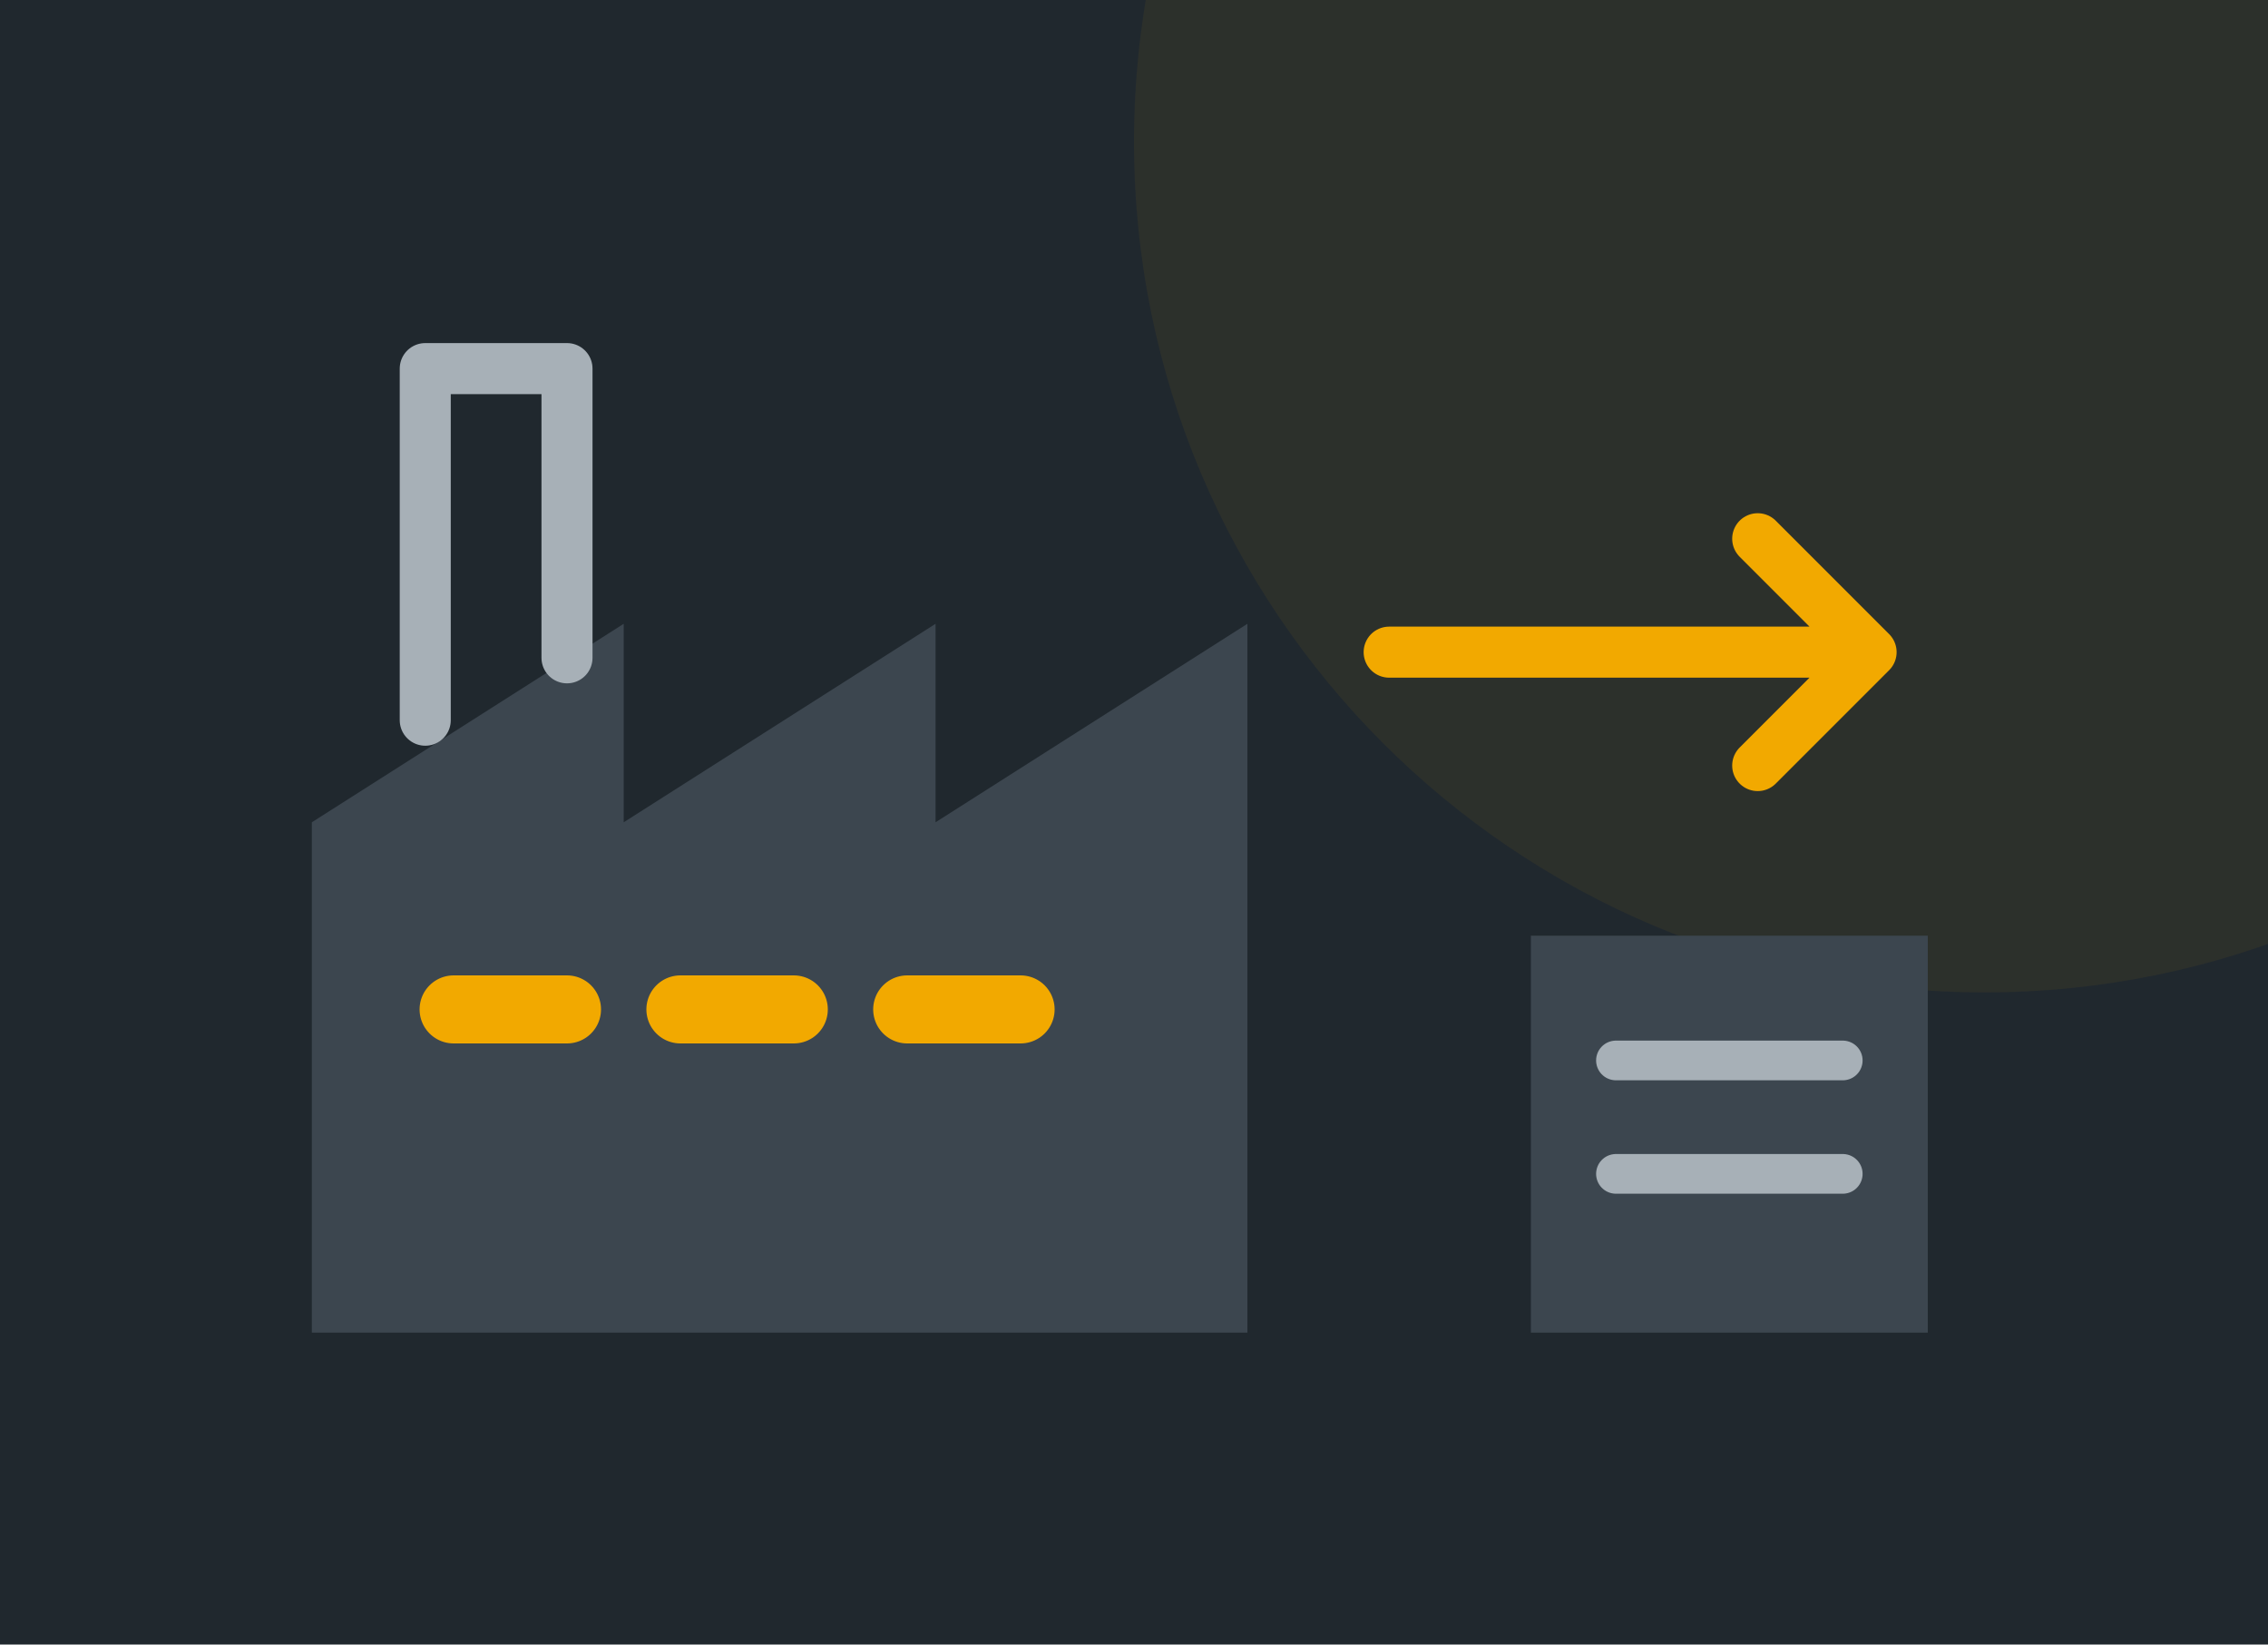
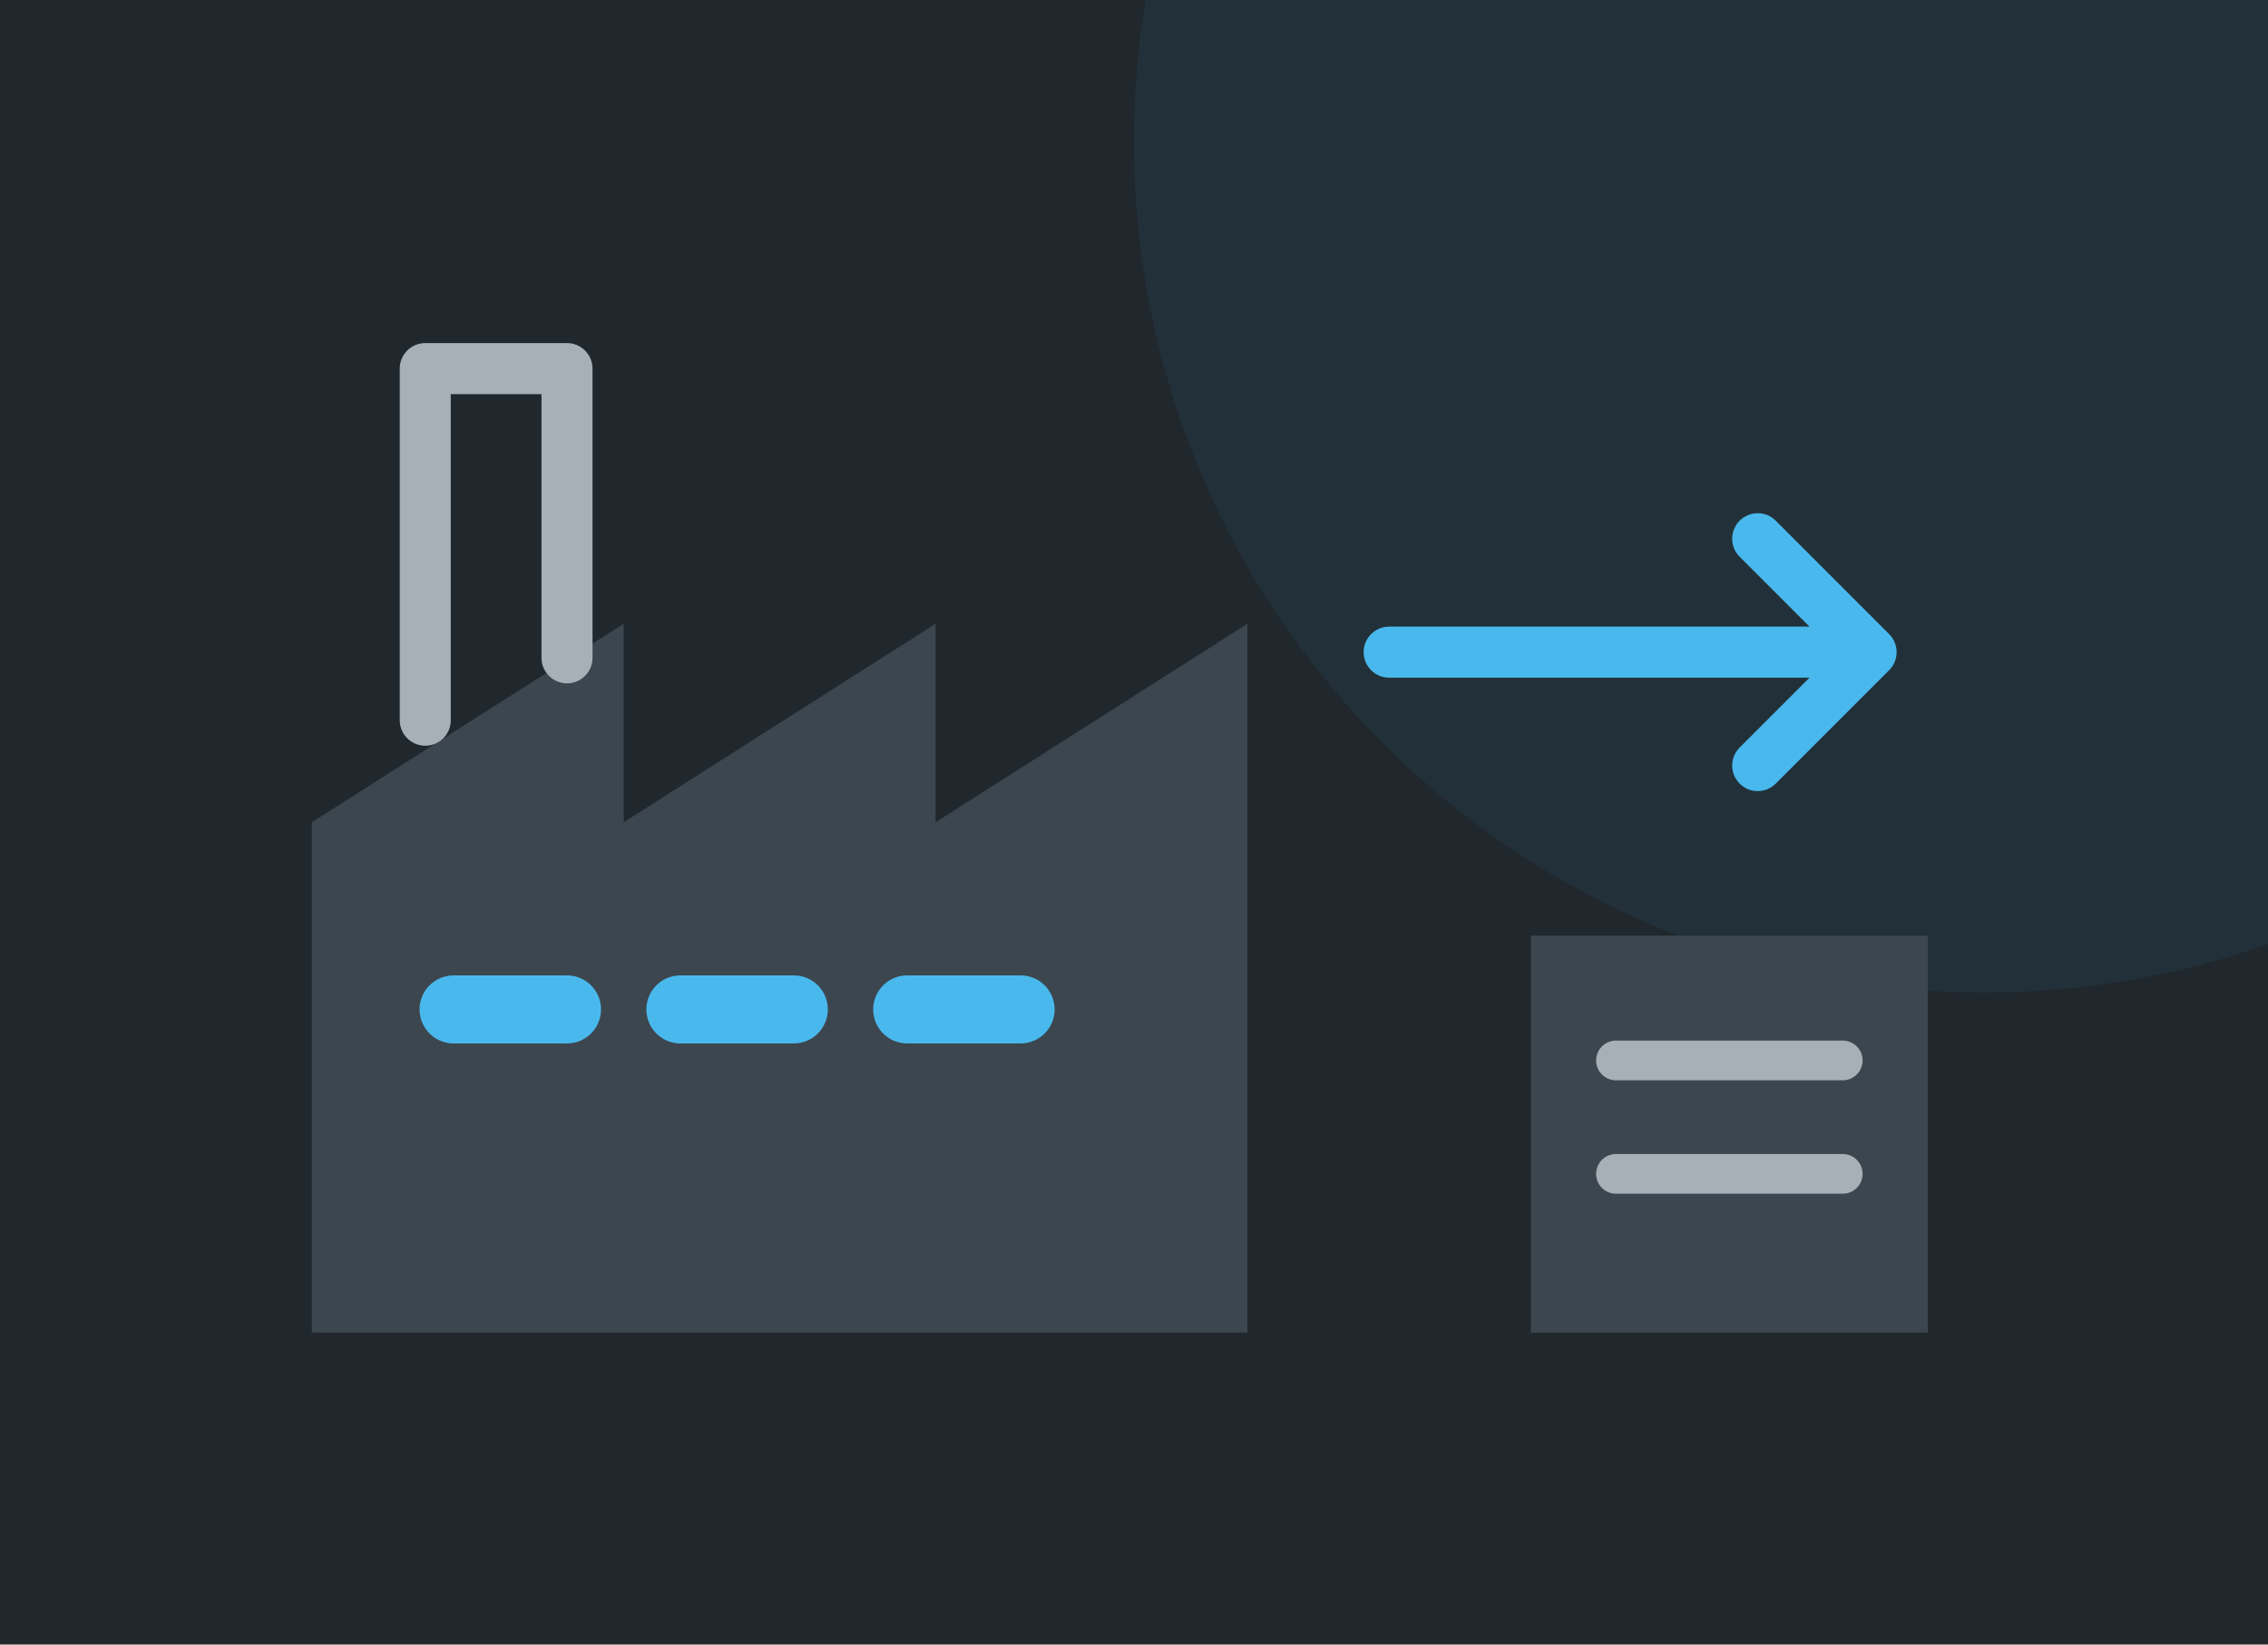
<svg xmlns="http://www.w3.org/2000/svg" viewBox="0 0 400 290">
  <rect width="400" height="290" fill="#20282e" />
-   <circle cx="350" cy="25" r="150" fill="#f2a900" opacity=".06" />
+   <circle cx="350" cy="25" r="150" fill="#49b9ed" opacity=".06" />
  <g fill="none" stroke-linecap="round" stroke-linejoin="round">
    <path d="M55 145 110 110v35l55-35v35l55-35v125H55Z" fill="#3c464f" />
    <path d="M75 127V65h25v51" stroke="#a7b0b7" stroke-width="9" />
-     <path d="M80 178h20m20 0h20m20 0h20" stroke="#f2a900" stroke-width="12" />
+     <path d="M80 178h20m20 0h20m20 0h20" stroke="#49b9ed" stroke-width="12" />
    <path d="M270 165h70v70h-70Z" fill="#3c464f" />
-     <path d="M245 115h85m-20-20 20 20-20 20" stroke="#f2a900" stroke-width="9" />
+     <path d="M245 115h85m-20-20 20 20-20 20" stroke="#49b9ed" stroke-width="9" />
    <path d="M285 187h40m-40 20h40" stroke="#a7b0b7" stroke-width="7" />
  </g>
</svg>
